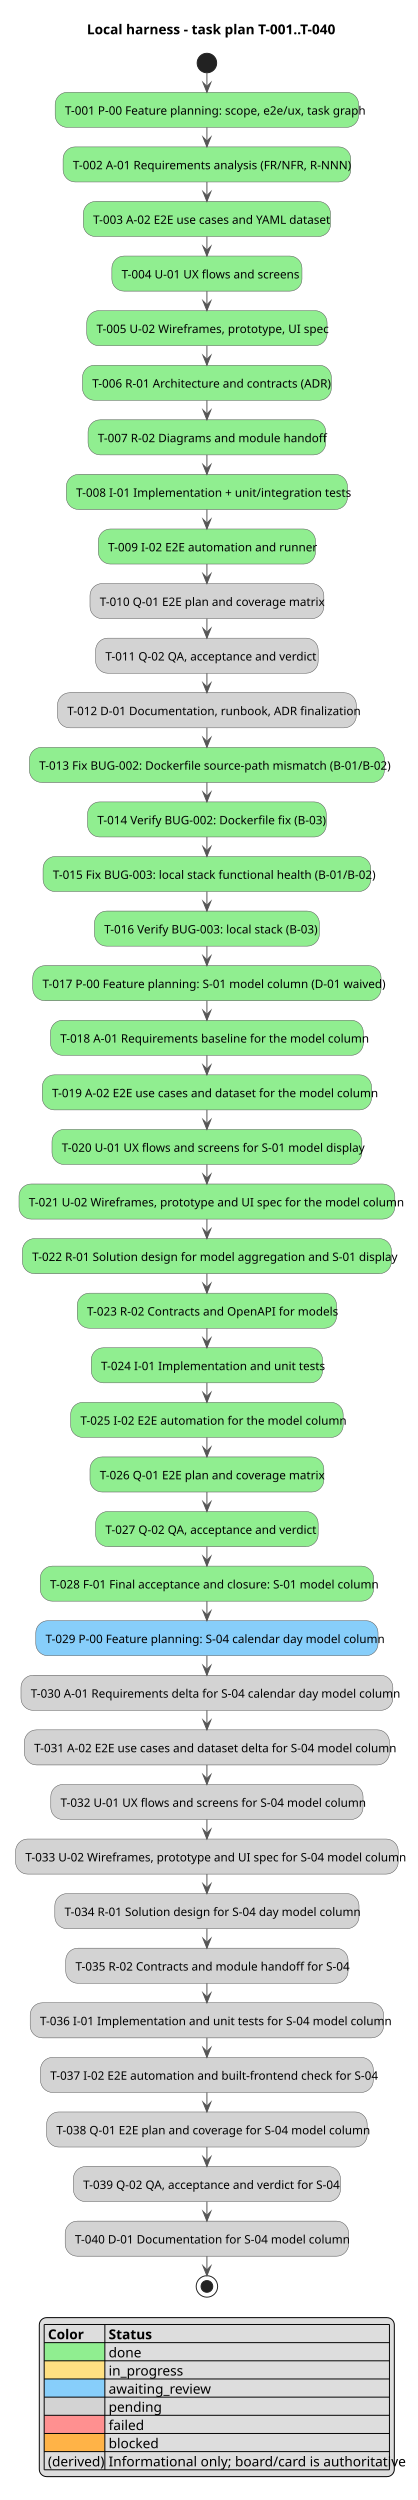
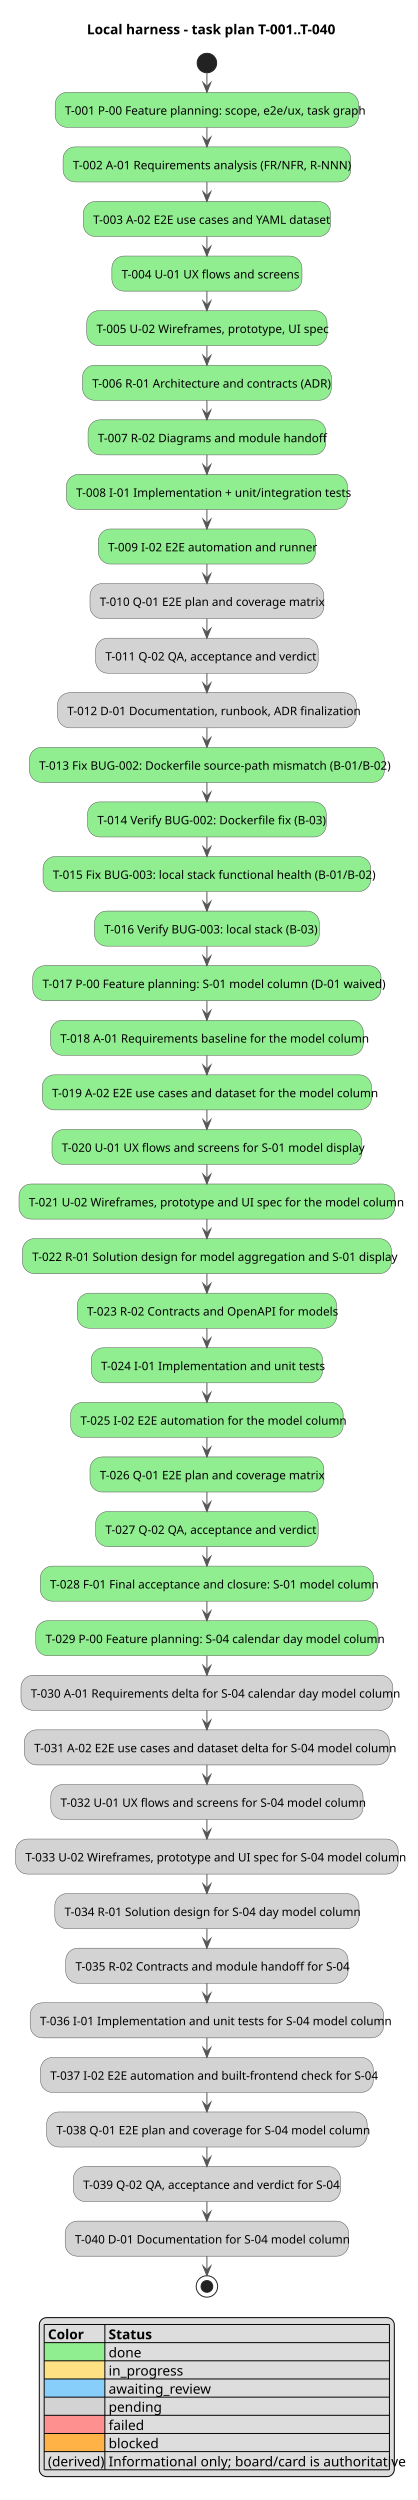
<svg xmlns="http://www.w3.org/2000/svg" version="1.1" data-diagram-type="ACTIVITY" style="width:428px;height:2563px;background:#FFFFFF;" width="428px" height="2563px" viewBox="0 0 428 2563" zoomAndPan="magnify" preserveAspectRatio="none" contentStyleType="text/css">
  <defs />
  <g font-family="sans-serif" lengthAdjust="spacing">
    <g class="title" data-source-line="5">
      <text x="89.088" y="35.107" fill="#000" font-size="14" textLength="248.076" font-weight="700" font-family="Segoe UI">Local harness - task plan T-001..T-040</text>
    </g>
    <ellipse cx="212.126" cy="64.621" rx="10" ry="10" fill="#222" style="stroke:#222;stroke-width:1;" />
    <rect x="56.562" y="94.621" width="311.129" height="35.961" fill="#90EE90" style="stroke:#555;stroke-width:0.5;" rx="12.5" ry="12.5" />
    <text x="66.562" y="117.57" fill="#000" font-size="12" textLength="291.129" font-family="Segoe UI">T-001 P-00 Feature planning: scope, e2e/ux, task graph</text>
    <rect x="64.671" y="150.582" width="294.91" height="35.961" fill="#90EE90" style="stroke:#555;stroke-width:0.5;" rx="12.5" ry="12.5" />
    <text x="74.671" y="173.531" fill="#000" font-size="12" textLength="274.91" font-family="Segoe UI">T-002 A-01 Requirements analysis (FR/NFR, R-NNN)</text>
    <rect x="85.431" y="206.543" width="253.391" height="35.961" fill="#90EE90" style="stroke:#555;stroke-width:0.5;" rx="12.5" ry="12.5" />
    <text x="95.431" y="229.492" fill="#000" font-size="12" textLength="233.391" font-family="Segoe UI">T-003 A-02 E2E use cases and YAML dataset</text>
    <rect x="114.681" y="262.504" width="194.891" height="35.961" fill="#90EE90" style="stroke:#555;stroke-width:0.5;" rx="12.5" ry="12.5" />
    <text x="124.681" y="285.453" fill="#000" font-size="12" textLength="174.891" font-family="Segoe UI">T-004 U-01 UX flows and screens</text>
    <rect x="88.94" y="318.465" width="246.371" height="35.961" fill="#90EE90" style="stroke:#555;stroke-width:0.5;" rx="12.5" ry="12.5" />
    <text x="98.94" y="341.414" fill="#000" font-size="12" textLength="226.371" font-family="Segoe UI">T-005 U-02 Wireframes, prototype, UI spec</text>
    <rect x="84.561" y="374.426" width="255.131" height="35.961" fill="#90EE90" style="stroke:#555;stroke-width:0.5;" rx="12.5" ry="12.5" />
    <text x="94.561" y="397.375" fill="#000" font-size="12" textLength="235.131" font-family="Segoe UI">T-006 R-01 Architecture and contracts (ADR)</text>
    <rect x="90.273" y="430.387" width="243.705" height="35.961" fill="#90EE90" style="stroke:#555;stroke-width:0.5;" rx="12.5" ry="12.5" />
    <text x="100.273" y="453.336" fill="#000" font-size="12" textLength="223.705" font-family="Segoe UI">T-007 R-02 Diagrams and module handoff</text>
    <rect x="68.025" y="486.348" width="288.201" height="35.961" fill="#90EE90" style="stroke:#555;stroke-width:0.5;" rx="12.5" ry="12.5" />
    <text x="78.025" y="509.297" fill="#000" font-size="12" textLength="268.201" font-family="Segoe UI">T-008 I-01 Implementation + unit/integration tests</text>
    <rect x="100.8" y="542.309" width="222.652" height="35.961" fill="#90EE90" style="stroke:#555;stroke-width:0.5;" rx="12.5" ry="12.5" />
    <text x="110.8" y="565.258" fill="#000" font-size="12" textLength="202.652" font-family="Segoe UI">T-009 I-02 E2E automation and runner</text>
    <rect x="92.257" y="598.27" width="239.738" height="35.961" fill="#D3D3D3" style="stroke:#555;stroke-width:0.5;" rx="12.5" ry="12.5" />
    <text x="102.257" y="621.219" fill="#000" font-size="12" textLength="219.738" font-family="Segoe UI">T-010 Q-01 E2E plan and coverage matrix</text>
    <rect x="98.055" y="654.23" width="228.143" height="35.961" fill="#D3D3D3" style="stroke:#555;stroke-width:0.5;" rx="12.5" ry="12.5" />
    <text x="108.055" y="677.18" fill="#000" font-size="12" textLength="208.143" font-family="Segoe UI">T-011 Q-02 QA, acceptance and verdict</text>
    <rect x="58.979" y="710.191" width="306.295" height="35.961" fill="#D3D3D3" style="stroke:#555;stroke-width:0.5;" rx="12.5" ry="12.5" />
    <text x="68.979" y="733.141" fill="#000" font-size="12" textLength="286.295" font-family="Segoe UI">T-012 D-01 Documentation, runbook, ADR finalization</text>
    <rect x="30.156" y="766.152" width="363.939" height="35.961" fill="#90EE90" style="stroke:#555;stroke-width:0.5;" rx="12.5" ry="12.5" />
    <text x="40.156" y="789.102" fill="#000" font-size="12" textLength="343.939" font-family="Segoe UI">T-013 Fix BUG-002: Dockerfile source-path mismatch (B-01/B-02)</text>
    <rect x="89.761" y="822.113" width="244.73" height="35.961" fill="#90EE90" style="stroke:#555;stroke-width:0.5;" rx="12.5" ry="12.5" />
    <text x="99.761" y="845.063" fill="#000" font-size="12" textLength="224.73" font-family="Segoe UI">T-014 Verify BUG-002: Dockerfile fix (B-03)</text>
    <rect x="44.14" y="878.074" width="335.973" height="35.961" fill="#90EE90" style="stroke:#555;stroke-width:0.5;" rx="12.5" ry="12.5" />
    <text x="54.14" y="901.023" fill="#000" font-size="12" textLength="315.973" font-family="Segoe UI">T-015 Fix BUG-003: local stack functional health (B-01/B-02)</text>
    <rect x="96.836" y="934.035" width="230.58" height="35.961" fill="#90EE90" style="stroke:#555;stroke-width:0.5;" rx="12.5" ry="12.5" />
    <text x="106.836" y="956.984" fill="#000" font-size="12" textLength="210.58" font-family="Segoe UI">T-016 Verify BUG-003: local stack (B-03)</text>
    <rect x="33.578" y="989.996" width="357.096" height="35.961" fill="#90EE90" style="stroke:#555;stroke-width:0.5;" rx="12.5" ry="12.5" />
    <text x="43.578" y="1012.945" fill="#000" font-size="12" textLength="337.096" font-family="Segoe UI">T-017 P-00 Feature planning: S-01 model column (D-01 waived)</text>
    <rect x="51.769" y="1045.957" width="320.715" height="35.961" fill="#90EE90" style="stroke:#555;stroke-width:0.5;" rx="12.5" ry="12.5" />
    <text x="61.769" y="1068.906" fill="#000" font-size="12" textLength="300.715" font-family="Segoe UI">T-018 A-01 Requirements baseline for the model column</text>
    <rect x="43.346" y="1101.918" width="337.561" height="35.961" fill="#90EE90" style="stroke:#555;stroke-width:0.5;" rx="12.5" ry="12.5" />
    <text x="53.346" y="1124.867" fill="#000" font-size="12" textLength="317.561" font-family="Segoe UI">T-019 A-02 E2E use cases and dataset for the model column</text>
    <rect x="53.295" y="1157.879" width="317.662" height="35.961" fill="#90EE90" style="stroke:#555;stroke-width:0.5;" rx="12.5" ry="12.5" />
    <text x="63.295" y="1180.828" fill="#000" font-size="12" textLength="297.662" font-family="Segoe UI">T-020 U-01 UX flows and screens for S-01 model display</text>
    <rect x="19.489" y="1213.84" width="385.273" height="35.961" fill="#90EE90" style="stroke:#555;stroke-width:0.5;" rx="12.5" ry="12.5" />
    <text x="29.489" y="1236.789" fill="#000" font-size="12" textLength="365.273" font-family="Segoe UI">T-021 U-02 Wireframes, prototype and UI spec for the model column</text>
    <rect x="22.964" y="1269.801" width="378.324" height="35.961" fill="#90EE90" style="stroke:#555;stroke-width:0.5;" rx="12.5" ry="12.5" />
    <text x="32.964" y="1292.75" fill="#000" font-size="12" textLength="358.324" font-family="Segoe UI">T-022 R-01 Solution design for model aggregation and S-01 display</text>
    <rect x="79.188" y="1325.762" width="265.877" height="35.961" fill="#90EE90" style="stroke:#555;stroke-width:0.5;" rx="12.5" ry="12.5" />
    <text x="89.188" y="1348.711" fill="#000" font-size="12" textLength="245.877" font-family="Segoe UI">T-023 R-02 Contracts and OpenAPI for models</text>
    <rect x="93.575" y="1381.723" width="237.102" height="35.961" fill="#90EE90" style="stroke:#555;stroke-width:0.5;" rx="12.5" ry="12.5" />
    <text x="103.575" y="1404.672" fill="#000" font-size="12" textLength="217.102" font-family="Segoe UI">T-024 I-01 Implementation and unit tests</text>
    <rect x="72.438" y="1437.684" width="279.377" height="35.961" fill="#90EE90" style="stroke:#555;stroke-width:0.5;" rx="12.5" ry="12.5" />
    <text x="82.438" y="1460.633" fill="#000" font-size="12" textLength="259.377" font-family="Segoe UI">T-025 I-02 E2E automation for the model column</text>
    <rect x="92.257" y="1493.645" width="239.738" height="35.961" fill="#90EE90" style="stroke:#555;stroke-width:0.5;" rx="12.5" ry="12.5" />
    <text x="102.257" y="1516.594" fill="#000" font-size="12" textLength="219.738" font-family="Segoe UI">T-026 Q-01 E2E plan and coverage matrix</text>
    <rect x="98.055" y="1549.605" width="228.143" height="35.961" fill="#90EE90" style="stroke:#555;stroke-width:0.5;" rx="12.5" ry="12.5" />
    <text x="108.055" y="1572.555" fill="#000" font-size="12" textLength="208.143" font-family="Segoe UI">T-027 Q-02 QA, acceptance and verdict</text>
    <rect x="41.248" y="1605.566" width="341.756" height="35.961" fill="#90EE90" style="stroke:#555;stroke-width:0.5;" rx="12.5" ry="12.5" />
    <text x="51.248" y="1628.516" fill="#000" font-size="12" textLength="321.756" font-family="Segoe UI">T-028 F-01 Final acceptance and closure: S-01 model column</text>
-     <rect x="36.689" y="1661.527" width="350.873" height="35.961" fill="#87CEFA" style="stroke:#555;stroke-width:0.5;" rx="12.5" ry="12.5" />
+     <rect x="36.689" y="1661.527" width="350.873" height="35.961" fill="#90EE90" style="stroke:#555;stroke-width:0.5;" rx="12.5" ry="12.5" />
    <text x="46.689" y="1684.477" fill="#000" font-size="12" textLength="330.873" font-family="Segoe UI">T-029 P-00 Feature planning: S-04 calendar day model column</text>
    <rect x="21.514" y="1717.488" width="381.225" height="35.961" fill="#D3D3D3" style="stroke:#555;stroke-width:0.5;" rx="12.5" ry="12.5" />
    <text x="31.514" y="1740.438" fill="#000" font-size="12" textLength="361.225" font-family="Segoe UI">T-030 A-01 Requirements delta for S-04 calendar day model column</text>
    <rect x="25.003" y="1773.449" width="374.246" height="35.961" fill="#D3D3D3" style="stroke:#555;stroke-width:0.5;" rx="12.5" ry="12.5" />
    <text x="35.003" y="1796.398" fill="#000" font-size="12" textLength="354.246" font-family="Segoe UI">T-031 A-02 E2E use cases and dataset delta for S-04 model column</text>
    <rect x="52.064" y="1829.41" width="320.123" height="35.961" fill="#D3D3D3" style="stroke:#555;stroke-width:0.5;" rx="12.5" ry="12.5" />
    <text x="62.064" y="1852.359" fill="#000" font-size="12" textLength="300.123" font-family="Segoe UI">T-032 U-01 UX flows and screens for S-04 model column</text>
    <rect x="16" y="1885.371" width="392.252" height="35.961" fill="#D3D3D3" style="stroke:#555;stroke-width:0.5;" rx="12.5" ry="12.5" />
    <text x="26" y="1908.32" fill="#000" font-size="12" textLength="372.252" font-family="Segoe UI">T-033 U-02 Wireframes, prototype and UI spec for S-04 model column</text>
    <rect x="56.195" y="1941.332" width="311.861" height="35.961" fill="#D3D3D3" style="stroke:#555;stroke-width:0.5;" rx="12.5" ry="12.5" />
    <text x="66.195" y="1964.281" fill="#000" font-size="12" textLength="291.861" font-family="Segoe UI">T-034 R-01 Solution design for S-04 day model column</text>
    <rect x="67.401" y="1997.293" width="289.449" height="35.961" fill="#D3D3D3" style="stroke:#555;stroke-width:0.5;" rx="12.5" ry="12.5" />
    <text x="77.401" y="2020.242" fill="#000" font-size="12" textLength="269.449" font-family="Segoe UI">T-035 R-02 Contracts and module handoff for S-04</text>
    <rect x="30.959" y="2053.254" width="362.334" height="35.961" fill="#D3D3D3" style="stroke:#555;stroke-width:0.5;" rx="12.5" ry="12.5" />
    <text x="40.959" y="2076.203" fill="#000" font-size="12" textLength="342.334" font-family="Segoe UI">T-036 I-01 Implementation and unit tests for S-04 model column</text>
    <rect x="41.535" y="2109.215" width="341.182" height="35.961" fill="#D3D3D3" style="stroke:#555;stroke-width:0.5;" rx="12.5" ry="12.5" />
    <text x="51.535" y="2132.164" fill="#000" font-size="12" textLength="321.182" font-family="Segoe UI">T-037 I-02 E2E automation and built-frontend check for S-04</text>
    <rect x="47.831" y="2165.176" width="328.59" height="35.961" fill="#D3D3D3" style="stroke:#555;stroke-width:0.5;" rx="12.5" ry="12.5" />
    <text x="57.831" y="2188.125" fill="#000" font-size="12" textLength="308.59" font-family="Segoe UI">T-038 Q-01 E2E plan and coverage for S-04 model column</text>
    <rect x="75.232" y="2221.137" width="273.787" height="35.961" fill="#D3D3D3" style="stroke:#555;stroke-width:0.5;" rx="12.5" ry="12.5" />
    <text x="85.232" y="2244.086" fill="#000" font-size="12" textLength="253.787" font-family="Segoe UI">T-039 Q-02 QA, acceptance and verdict for S-04</text>
    <rect x="66.827" y="2277.098" width="290.598" height="35.961" fill="#D3D3D3" style="stroke:#555;stroke-width:0.5;" rx="12.5" ry="12.5" />
    <text x="76.827" y="2300.047" fill="#000" font-size="12" textLength="270.598" font-family="Segoe UI">T-040 D-01 Documentation for S-04 model column</text>
    <ellipse cx="212.126" cy="2344.059" rx="11" ry="11" fill="none" style="stroke:#222;stroke-width:1;" />
    <ellipse cx="212.126" cy="2344.059" rx="6" ry="6" fill="#222" style="stroke:#222;stroke-width:1;" />
    <line x1="212.126" y1="74.621" x2="212.126" y2="94.621" style="stroke:#555;stroke-width:1;" />
    <polygon points="208.126,84.621,212.126,94.621,216.126,84.621,212.126,88.621" fill="#555" style="stroke:#555;stroke-width:1;stroke-linejoin:miter;stroke-miterlimit:10;" />
    <line x1="212.126" y1="130.582" x2="212.126" y2="150.582" style="stroke:#555;stroke-width:1;" />
    <polygon points="208.126,140.582,212.126,150.582,216.126,140.582,212.126,144.582" fill="#555" style="stroke:#555;stroke-width:1;stroke-linejoin:miter;stroke-miterlimit:10;" />
    <line x1="212.126" y1="186.543" x2="212.126" y2="206.543" style="stroke:#555;stroke-width:1;" />
    <polygon points="208.126,196.543,212.126,206.543,216.126,196.543,212.126,200.543" fill="#555" style="stroke:#555;stroke-width:1;stroke-linejoin:miter;stroke-miterlimit:10;" />
    <line x1="212.126" y1="242.504" x2="212.126" y2="262.504" style="stroke:#555;stroke-width:1;" />
    <polygon points="208.126,252.504,212.126,262.504,216.126,252.504,212.126,256.504" fill="#555" style="stroke:#555;stroke-width:1;stroke-linejoin:miter;stroke-miterlimit:10;" />
    <line x1="212.126" y1="298.465" x2="212.126" y2="318.465" style="stroke:#555;stroke-width:1;" />
    <polygon points="208.126,308.465,212.126,318.465,216.126,308.465,212.126,312.465" fill="#555" style="stroke:#555;stroke-width:1;stroke-linejoin:miter;stroke-miterlimit:10;" />
    <line x1="212.126" y1="354.426" x2="212.126" y2="374.426" style="stroke:#555;stroke-width:1;" />
    <polygon points="208.126,364.426,212.126,374.426,216.126,364.426,212.126,368.426" fill="#555" style="stroke:#555;stroke-width:1;stroke-linejoin:miter;stroke-miterlimit:10;" />
    <line x1="212.126" y1="410.387" x2="212.126" y2="430.387" style="stroke:#555;stroke-width:1;" />
    <polygon points="208.126,420.387,212.126,430.387,216.126,420.387,212.126,424.387" fill="#555" style="stroke:#555;stroke-width:1;stroke-linejoin:miter;stroke-miterlimit:10;" />
    <line x1="212.126" y1="466.348" x2="212.126" y2="486.348" style="stroke:#555;stroke-width:1;" />
    <polygon points="208.126,476.348,212.126,486.348,216.126,476.348,212.126,480.348" fill="#555" style="stroke:#555;stroke-width:1;stroke-linejoin:miter;stroke-miterlimit:10;" />
    <line x1="212.126" y1="522.309" x2="212.126" y2="542.309" style="stroke:#555;stroke-width:1;" />
    <polygon points="208.126,532.309,212.126,542.309,216.126,532.309,212.126,536.309" fill="#555" style="stroke:#555;stroke-width:1;stroke-linejoin:miter;stroke-miterlimit:10;" />
    <line x1="212.126" y1="578.27" x2="212.126" y2="598.27" style="stroke:#555;stroke-width:1;" />
    <polygon points="208.126,588.27,212.126,598.27,216.126,588.27,212.126,592.27" fill="#555" style="stroke:#555;stroke-width:1;stroke-linejoin:miter;stroke-miterlimit:10;" />
    <line x1="212.126" y1="634.23" x2="212.126" y2="654.23" style="stroke:#555;stroke-width:1;" />
    <polygon points="208.126,644.23,212.126,654.23,216.126,644.23,212.126,648.23" fill="#555" style="stroke:#555;stroke-width:1;stroke-linejoin:miter;stroke-miterlimit:10;" />
    <line x1="212.126" y1="690.191" x2="212.126" y2="710.191" style="stroke:#555;stroke-width:1;" />
    <polygon points="208.126,700.191,212.126,710.191,216.126,700.191,212.126,704.191" fill="#555" style="stroke:#555;stroke-width:1;stroke-linejoin:miter;stroke-miterlimit:10;" />
    <line x1="212.126" y1="746.152" x2="212.126" y2="766.152" style="stroke:#555;stroke-width:1;" />
    <polygon points="208.126,756.152,212.126,766.152,216.126,756.152,212.126,760.152" fill="#555" style="stroke:#555;stroke-width:1;stroke-linejoin:miter;stroke-miterlimit:10;" />
    <line x1="212.126" y1="802.113" x2="212.126" y2="822.113" style="stroke:#555;stroke-width:1;" />
    <polygon points="208.126,812.113,212.126,822.113,216.126,812.113,212.126,816.113" fill="#555" style="stroke:#555;stroke-width:1;stroke-linejoin:miter;stroke-miterlimit:10;" />
    <line x1="212.126" y1="858.074" x2="212.126" y2="878.074" style="stroke:#555;stroke-width:1;" />
    <polygon points="208.126,868.074,212.126,878.074,216.126,868.074,212.126,872.074" fill="#555" style="stroke:#555;stroke-width:1;stroke-linejoin:miter;stroke-miterlimit:10;" />
    <line x1="212.126" y1="914.035" x2="212.126" y2="934.035" style="stroke:#555;stroke-width:1;" />
    <polygon points="208.126,924.035,212.126,934.035,216.126,924.035,212.126,928.035" fill="#555" style="stroke:#555;stroke-width:1;stroke-linejoin:miter;stroke-miterlimit:10;" />
    <line x1="212.126" y1="969.996" x2="212.126" y2="989.996" style="stroke:#555;stroke-width:1;" />
    <polygon points="208.126,979.996,212.126,989.996,216.126,979.996,212.126,983.996" fill="#555" style="stroke:#555;stroke-width:1;stroke-linejoin:miter;stroke-miterlimit:10;" />
    <line x1="212.126" y1="1025.957" x2="212.126" y2="1045.957" style="stroke:#555;stroke-width:1;" />
    <polygon points="208.126,1035.957,212.126,1045.957,216.126,1035.957,212.126,1039.957" fill="#555" style="stroke:#555;stroke-width:1;stroke-linejoin:miter;stroke-miterlimit:10;" />
    <line x1="212.126" y1="1081.918" x2="212.126" y2="1101.918" style="stroke:#555;stroke-width:1;" />
    <polygon points="208.126,1091.918,212.126,1101.918,216.126,1091.918,212.126,1095.918" fill="#555" style="stroke:#555;stroke-width:1;stroke-linejoin:miter;stroke-miterlimit:10;" />
    <line x1="212.126" y1="1137.879" x2="212.126" y2="1157.879" style="stroke:#555;stroke-width:1;" />
    <polygon points="208.126,1147.879,212.126,1157.879,216.126,1147.879,212.126,1151.879" fill="#555" style="stroke:#555;stroke-width:1;stroke-linejoin:miter;stroke-miterlimit:10;" />
    <line x1="212.126" y1="1193.84" x2="212.126" y2="1213.84" style="stroke:#555;stroke-width:1;" />
    <polygon points="208.126,1203.84,212.126,1213.84,216.126,1203.84,212.126,1207.84" fill="#555" style="stroke:#555;stroke-width:1;stroke-linejoin:miter;stroke-miterlimit:10;" />
    <line x1="212.126" y1="1249.801" x2="212.126" y2="1269.801" style="stroke:#555;stroke-width:1;" />
    <polygon points="208.126,1259.801,212.126,1269.801,216.126,1259.801,212.126,1263.801" fill="#555" style="stroke:#555;stroke-width:1;stroke-linejoin:miter;stroke-miterlimit:10;" />
    <line x1="212.126" y1="1305.762" x2="212.126" y2="1325.762" style="stroke:#555;stroke-width:1;" />
    <polygon points="208.126,1315.762,212.126,1325.762,216.126,1315.762,212.126,1319.762" fill="#555" style="stroke:#555;stroke-width:1;stroke-linejoin:miter;stroke-miterlimit:10;" />
    <line x1="212.126" y1="1361.723" x2="212.126" y2="1381.723" style="stroke:#555;stroke-width:1;" />
    <polygon points="208.126,1371.723,212.126,1381.723,216.126,1371.723,212.126,1375.723" fill="#555" style="stroke:#555;stroke-width:1;stroke-linejoin:miter;stroke-miterlimit:10;" />
    <line x1="212.126" y1="1417.684" x2="212.126" y2="1437.684" style="stroke:#555;stroke-width:1;" />
    <polygon points="208.126,1427.684,212.126,1437.684,216.126,1427.684,212.126,1431.684" fill="#555" style="stroke:#555;stroke-width:1;stroke-linejoin:miter;stroke-miterlimit:10;" />
    <line x1="212.126" y1="1473.645" x2="212.126" y2="1493.645" style="stroke:#555;stroke-width:1;" />
    <polygon points="208.126,1483.645,212.126,1493.645,216.126,1483.645,212.126,1487.645" fill="#555" style="stroke:#555;stroke-width:1;stroke-linejoin:miter;stroke-miterlimit:10;" />
    <line x1="212.126" y1="1529.605" x2="212.126" y2="1549.605" style="stroke:#555;stroke-width:1;" />
    <polygon points="208.126,1539.605,212.126,1549.605,216.126,1539.605,212.126,1543.605" fill="#555" style="stroke:#555;stroke-width:1;stroke-linejoin:miter;stroke-miterlimit:10;" />
    <line x1="212.126" y1="1585.566" x2="212.126" y2="1605.566" style="stroke:#555;stroke-width:1;" />
    <polygon points="208.126,1595.566,212.126,1605.566,216.126,1595.566,212.126,1599.566" fill="#555" style="stroke:#555;stroke-width:1;stroke-linejoin:miter;stroke-miterlimit:10;" />
    <line x1="212.126" y1="1641.527" x2="212.126" y2="1661.527" style="stroke:#555;stroke-width:1;" />
    <polygon points="208.126,1651.527,212.126,1661.527,216.126,1651.527,212.126,1655.527" fill="#555" style="stroke:#555;stroke-width:1;stroke-linejoin:miter;stroke-miterlimit:10;" />
    <line x1="212.126" y1="1697.488" x2="212.126" y2="1717.488" style="stroke:#555;stroke-width:1;" />
    <polygon points="208.126,1707.488,212.126,1717.488,216.126,1707.488,212.126,1711.488" fill="#555" style="stroke:#555;stroke-width:1;stroke-linejoin:miter;stroke-miterlimit:10;" />
    <line x1="212.126" y1="1753.449" x2="212.126" y2="1773.449" style="stroke:#555;stroke-width:1;" />
    <polygon points="208.126,1763.449,212.126,1773.449,216.126,1763.449,212.126,1767.449" fill="#555" style="stroke:#555;stroke-width:1;stroke-linejoin:miter;stroke-miterlimit:10;" />
    <line x1="212.126" y1="1809.41" x2="212.126" y2="1829.41" style="stroke:#555;stroke-width:1;" />
    <polygon points="208.126,1819.41,212.126,1829.41,216.126,1819.41,212.126,1823.41" fill="#555" style="stroke:#555;stroke-width:1;stroke-linejoin:miter;stroke-miterlimit:10;" />
    <line x1="212.126" y1="1865.371" x2="212.126" y2="1885.371" style="stroke:#555;stroke-width:1;" />
    <polygon points="208.126,1875.371,212.126,1885.371,216.126,1875.371,212.126,1879.371" fill="#555" style="stroke:#555;stroke-width:1;stroke-linejoin:miter;stroke-miterlimit:10;" />
    <line x1="212.126" y1="1921.332" x2="212.126" y2="1941.332" style="stroke:#555;stroke-width:1;" />
    <polygon points="208.126,1931.332,212.126,1941.332,216.126,1931.332,212.126,1935.332" fill="#555" style="stroke:#555;stroke-width:1;stroke-linejoin:miter;stroke-miterlimit:10;" />
    <line x1="212.126" y1="1977.293" x2="212.126" y2="1997.293" style="stroke:#555;stroke-width:1;" />
    <polygon points="208.126,1987.293,212.126,1997.293,216.126,1987.293,212.126,1991.293" fill="#555" style="stroke:#555;stroke-width:1;stroke-linejoin:miter;stroke-miterlimit:10;" />
    <line x1="212.126" y1="2033.254" x2="212.126" y2="2053.254" style="stroke:#555;stroke-width:1;" />
    <polygon points="208.126,2043.254,212.126,2053.254,216.126,2043.254,212.126,2047.254" fill="#555" style="stroke:#555;stroke-width:1;stroke-linejoin:miter;stroke-miterlimit:10;" />
    <line x1="212.126" y1="2089.215" x2="212.126" y2="2109.215" style="stroke:#555;stroke-width:1;" />
    <polygon points="208.126,2099.215,212.126,2109.215,216.126,2099.215,212.126,2103.215" fill="#555" style="stroke:#555;stroke-width:1;stroke-linejoin:miter;stroke-miterlimit:10;" />
    <line x1="212.126" y1="2145.176" x2="212.126" y2="2165.176" style="stroke:#555;stroke-width:1;" />
    <polygon points="208.126,2155.176,212.126,2165.176,216.126,2155.176,212.126,2159.176" fill="#555" style="stroke:#555;stroke-width:1;stroke-linejoin:miter;stroke-miterlimit:10;" />
    <line x1="212.126" y1="2201.137" x2="212.126" y2="2221.137" style="stroke:#555;stroke-width:1;" />
    <polygon points="208.126,2211.137,212.126,2221.137,216.126,2211.137,212.126,2215.137" fill="#555" style="stroke:#555;stroke-width:1;stroke-linejoin:miter;stroke-miterlimit:10;" />
    <line x1="212.126" y1="2257.098" x2="212.126" y2="2277.098" style="stroke:#555;stroke-width:1;" />
    <polygon points="208.126,2267.098,212.126,2277.098,216.126,2267.098,212.126,2271.098" fill="#555" style="stroke:#555;stroke-width:1;stroke-linejoin:miter;stroke-miterlimit:10;" />
    <line x1="212.126" y1="2313.059" x2="212.126" y2="2333.059" style="stroke:#555;stroke-width:1;" />
    <polygon points="208.126,2323.059,212.126,2333.059,216.126,2323.059,212.126,2327.059" fill="#555" style="stroke:#555;stroke-width:1;stroke-linejoin:miter;stroke-miterlimit:10;" />
    <g class="legend" data-source-line="50">
      <rect x="40.287" y="2376.059" width="363.965" height="162.969" fill="#DDD" style="stroke:#000;stroke-width:1;" rx="7.5" ry="7.5" />
      <text x="49.149" y="2398.166" fill="#000" font-size="14" textLength="35.403" font-weight="700" font-family="Segoe UI">Color</text>
      <text x="111.363" y="2398.166" fill="#000" font-size="14" textLength="40.906" font-weight="700" font-family="Segoe UI">Status</text>
      <rect x="45.287" y="2401.68" width="62.214" height="18.621" fill="#90EE90" style="stroke:none;" />
      <text x="45.287" y="2416.787" fill="#000" font-size="14" font-family="Segoe UI"> </text>
      <text x="111.336" y="2416.787" fill="#000" font-size="14" textLength="31.691" font-family="Segoe UI">done</text>
      <rect x="45.287" y="2420.301" width="62.214" height="18.621" fill="#FFE082" style="stroke:none;" />
      <text x="45.287" y="2435.408" fill="#000" font-size="14" font-family="Segoe UI"> </text>
      <text x="111.336" y="2435.408" fill="#000" font-size="14" textLength="70.738" font-family="Segoe UI">in_progress</text>
      <rect x="45.287" y="2438.922" width="62.214" height="18.621" fill="#87CEFA" style="stroke:none;" />
      <text x="45.287" y="2454.029" fill="#000" font-size="14" font-family="Segoe UI"> </text>
      <text x="111.336" y="2454.029" fill="#000" font-size="14" textLength="97.59" font-family="Segoe UI">awaiting_review</text>
      <rect x="45.287" y="2457.543" width="62.214" height="18.621" fill="#D3D3D3" style="stroke:none;" />
      <text x="45.287" y="2472.65" fill="#000" font-size="14" font-family="Segoe UI"> </text>
      <text x="111.336" y="2472.65" fill="#000" font-size="14" textLength="51.276" font-family="Segoe UI">pending</text>
      <rect x="45.287" y="2476.164" width="62.214" height="18.621" fill="#FF9090" style="stroke:none;" />
      <text x="45.287" y="2491.271" fill="#000" font-size="14" font-family="Segoe UI"> </text>
      <text x="111.336" y="2491.271" fill="#000" font-size="14" textLength="33.852" font-family="Segoe UI">failed</text>
      <rect x="45.287" y="2494.785" width="62.214" height="18.621" fill="#FFB347" style="stroke:none;" />
      <text x="45.287" y="2509.893" fill="#000" font-size="14" font-family="Segoe UI"> </text>
      <text x="111.336" y="2509.893" fill="#000" font-size="14" textLength="48.815" font-family="Segoe UI">blocked</text>
      <text x="49.122" y="2528.514" fill="#000" font-size="14" textLength="54.544" font-family="Segoe UI">(derived)</text>
      <text x="111.336" y="2528.514" fill="#000" font-size="14" textLength="284.081" font-family="Segoe UI">Informational only; board/card is authoritative</text>
      <line x1="45.287" y1="2383.059" x2="399.252" y2="2383.059" style="stroke:#000;stroke-width:1;" />
      <line x1="45.287" y1="2401.68" x2="399.252" y2="2401.68" style="stroke:#000;stroke-width:1;" />
      <line x1="45.287" y1="2420.301" x2="399.252" y2="2420.301" style="stroke:#000;stroke-width:1;" />
      <line x1="45.287" y1="2438.922" x2="399.252" y2="2438.922" style="stroke:#000;stroke-width:1;" />
      <line x1="45.287" y1="2457.543" x2="399.252" y2="2457.543" style="stroke:#000;stroke-width:1;" />
      <line x1="45.287" y1="2476.164" x2="399.252" y2="2476.164" style="stroke:#000;stroke-width:1;" />
      <line x1="45.287" y1="2494.785" x2="399.252" y2="2494.785" style="stroke:#000;stroke-width:1;" />
      <line x1="45.287" y1="2513.406" x2="399.252" y2="2513.406" style="stroke:#000;stroke-width:1;" />
      <line x1="45.287" y1="2532.027" x2="399.252" y2="2532.027" style="stroke:#000;stroke-width:1;" />
      <line x1="45.287" y1="2383.059" x2="45.287" y2="2532.027" style="stroke:#000;stroke-width:1;" />
      <line x1="107.501" y1="2383.059" x2="107.501" y2="2532.027" style="stroke:#000;stroke-width:1;" />
      <line x1="399.252" y1="2383.059" x2="399.252" y2="2532.027" style="stroke:#000;stroke-width:1;" />
    </g>
  </g>
</svg>
